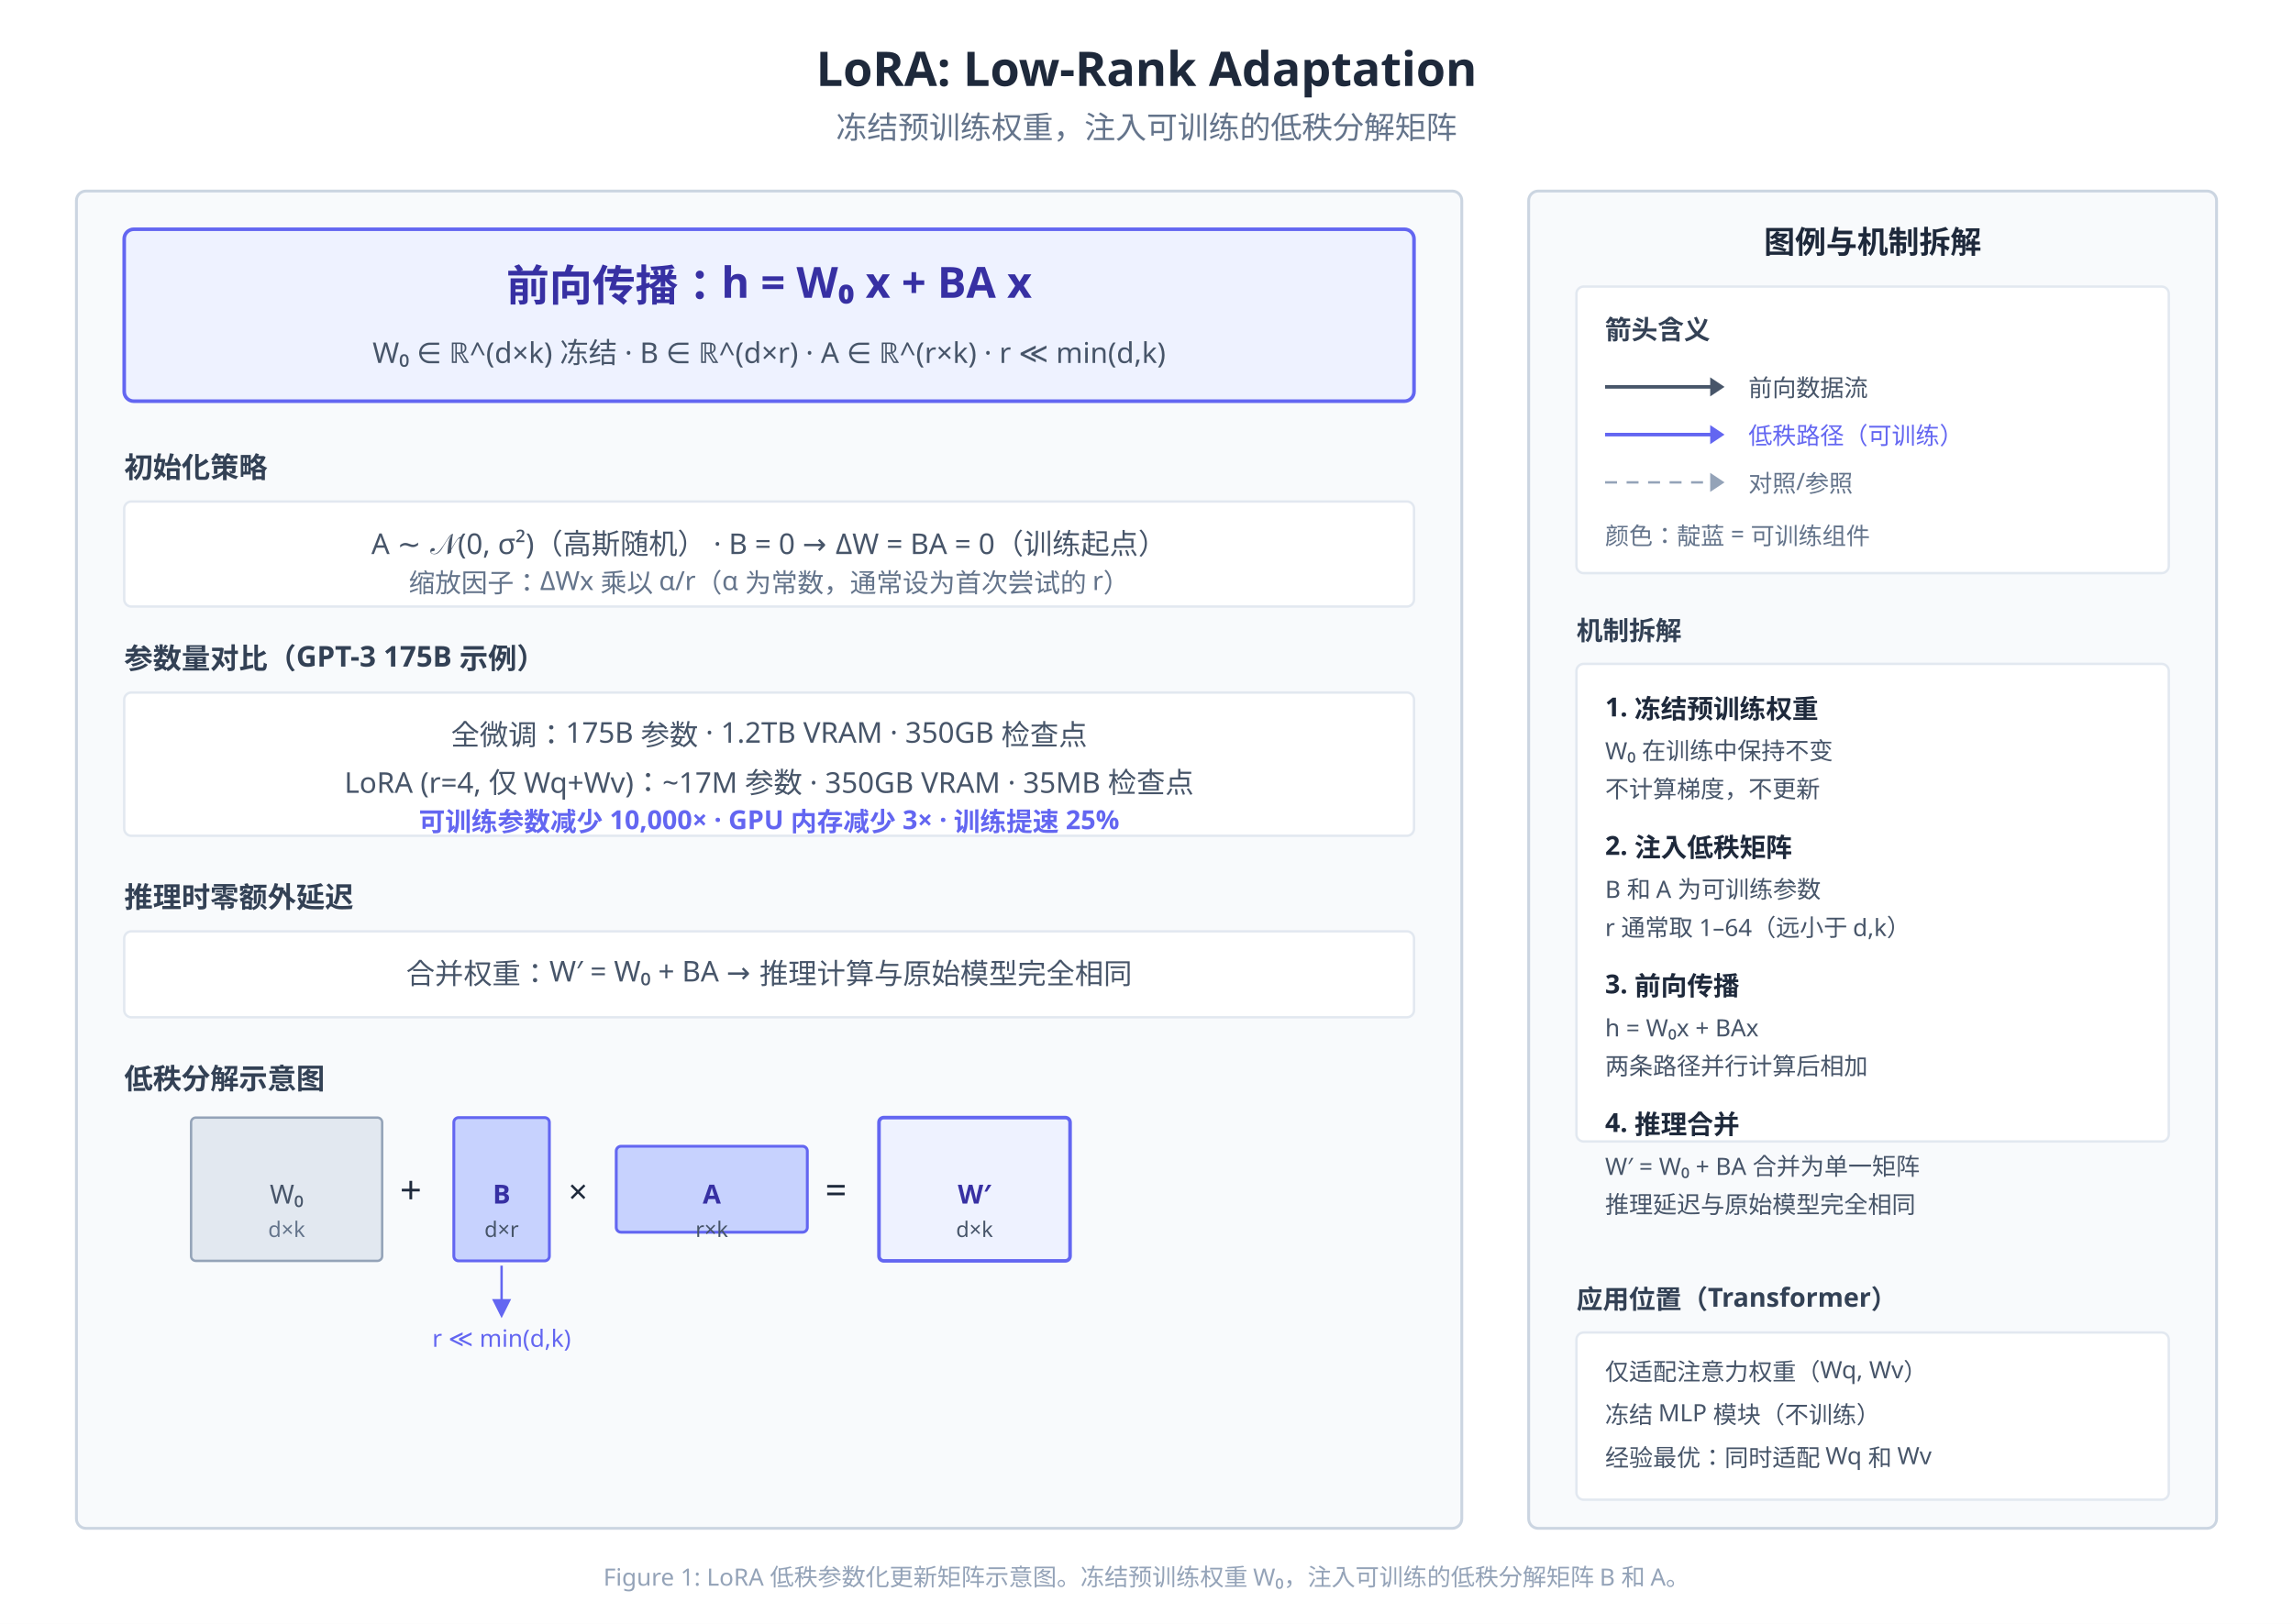
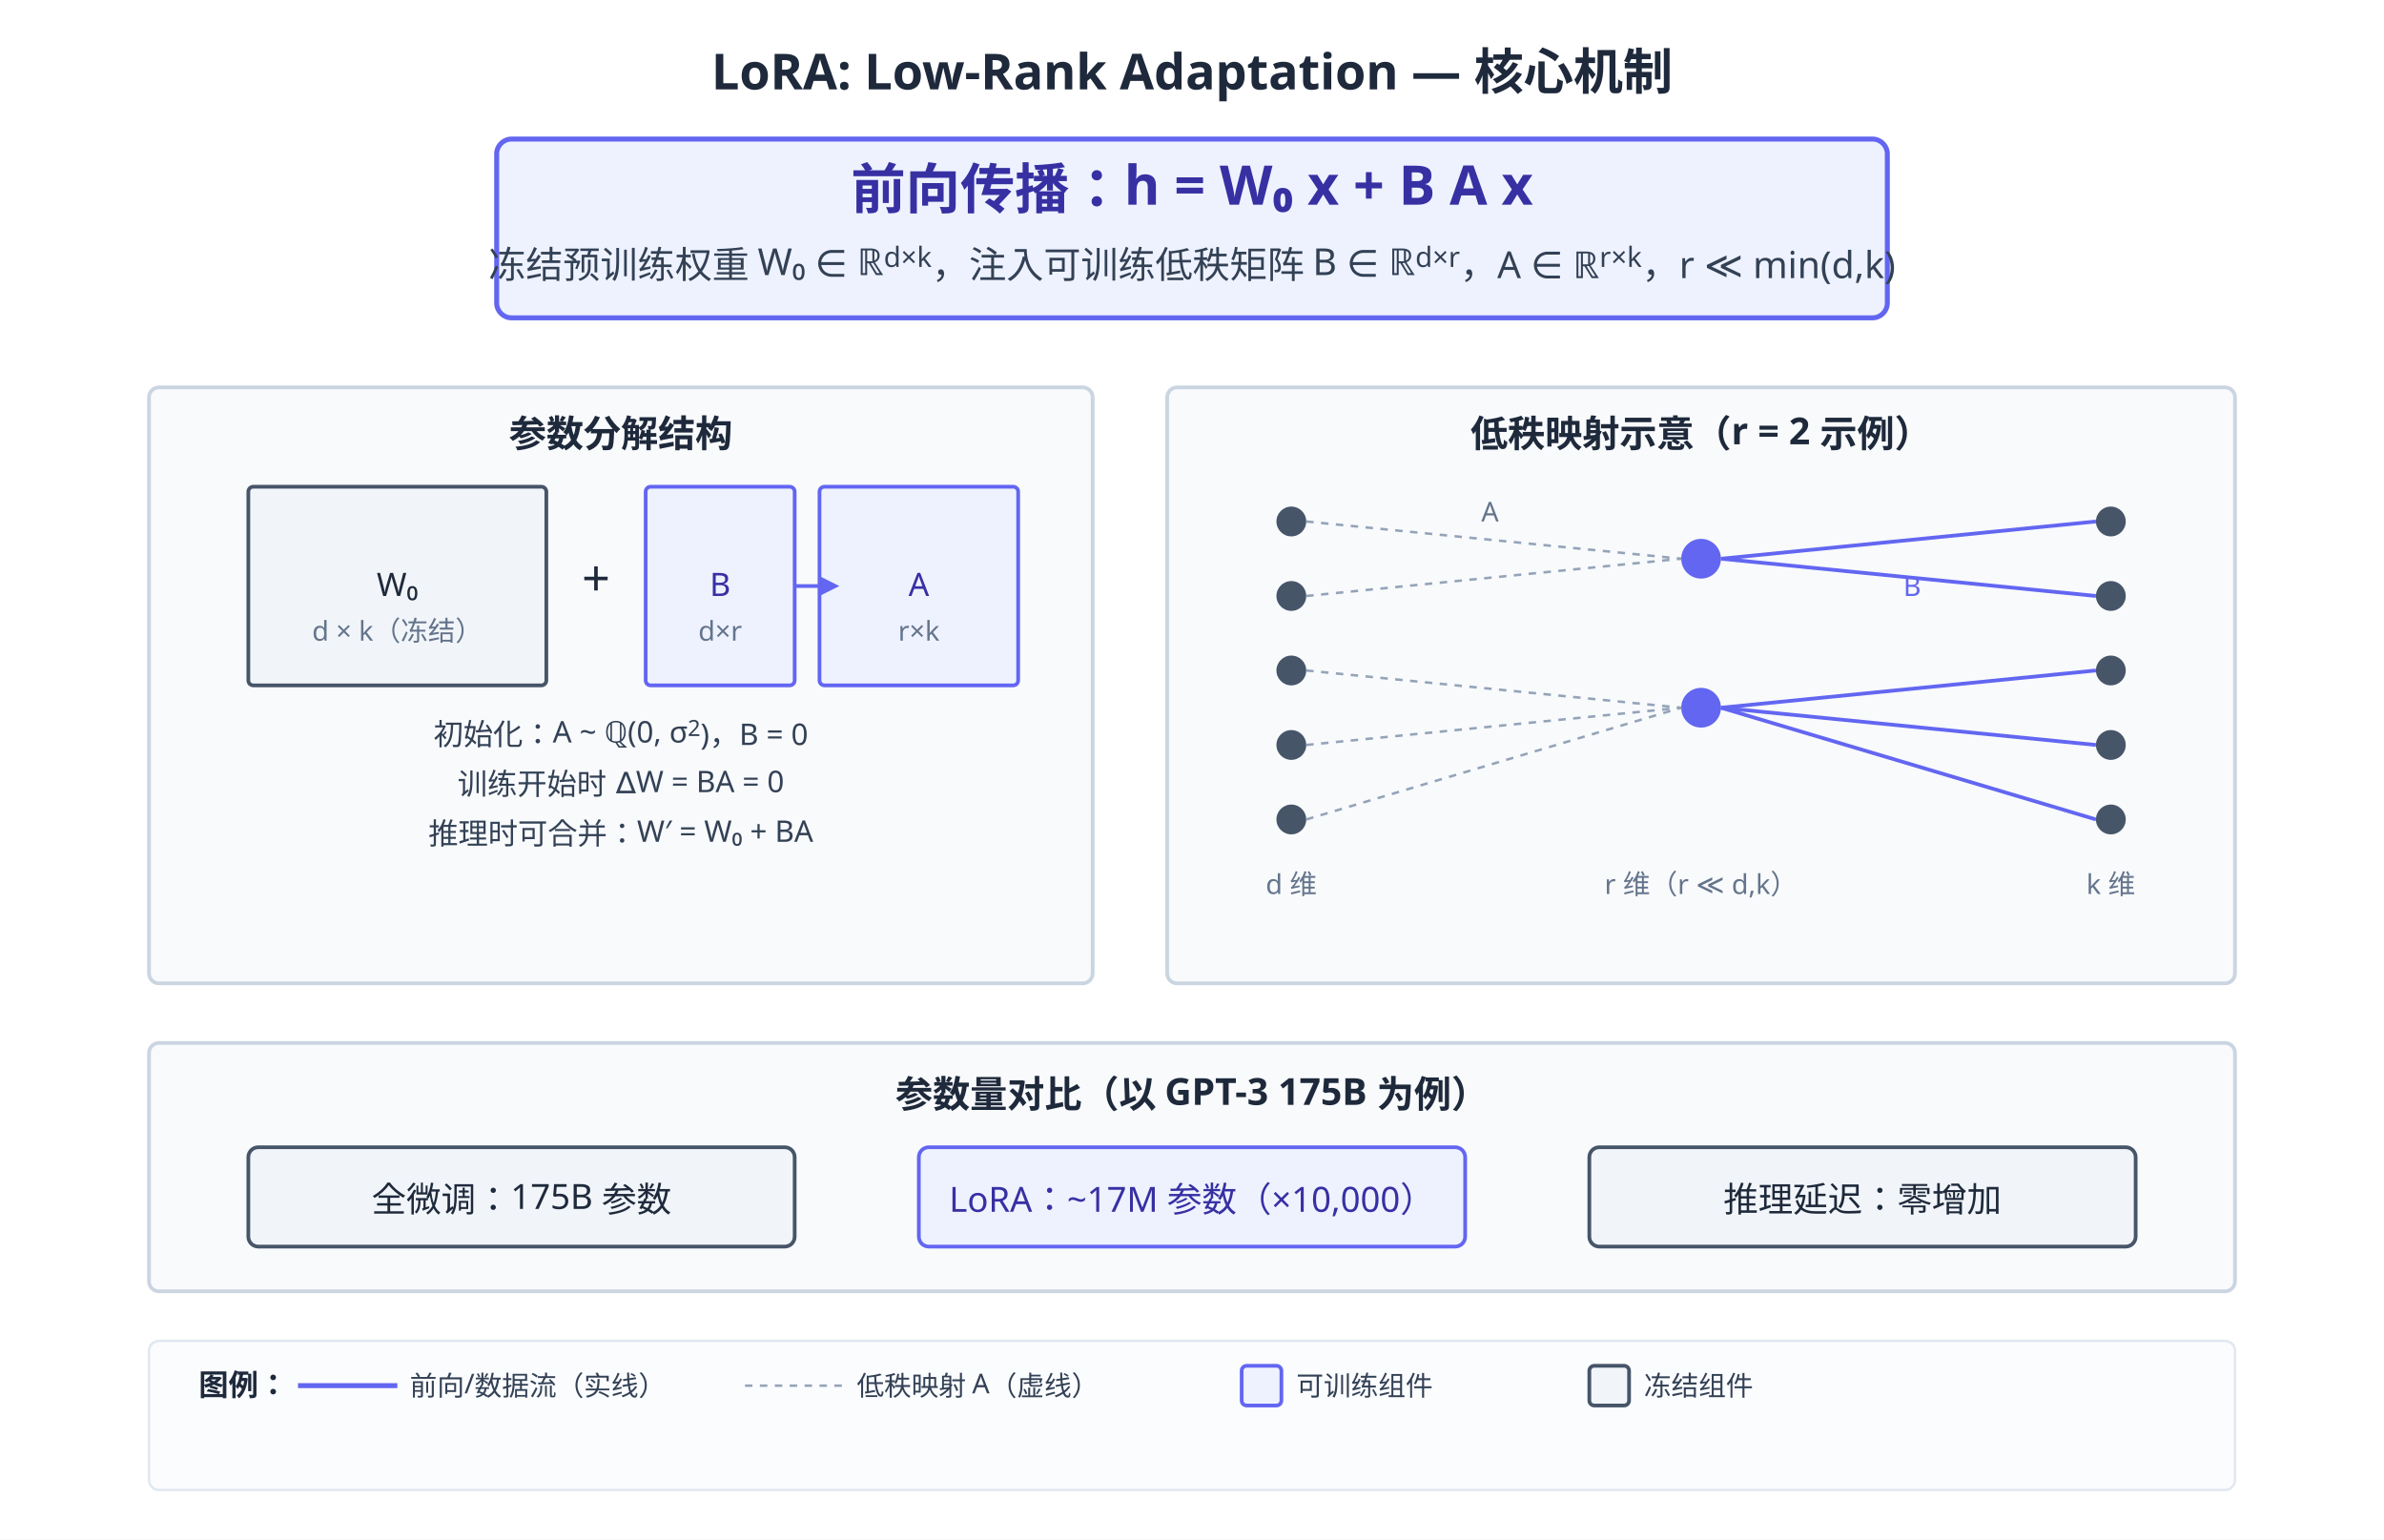
- <svg xmlns="http://www.w3.org/2000/svg" viewBox="0 0 960 680" font-family="'Segoe UI','PingFang SC','Microsoft YaHei',sans-serif" width="960" height="680">
-   <rect x="0" y="0" width="960" height="680" fill="#ffffff" />
-   <text x="480" y="36" text-anchor="middle" font-size="20" font-weight="bold" fill="#1e293b">LoRA: Low-Rank Adaptation</text>
-   <text x="480" y="58" text-anchor="middle" font-size="13" fill="#64748b">冻结预训练权重，注入可训练的低秩分解矩阵</text>
-   <rect x="32" y="80" width="580" height="560" fill="#f8fafc" stroke="#cbd5e1" stroke-width="1.2" rx="4" />
-   <rect x="52" y="96" width="540" height="72" fill="#eef2ff" stroke="#6366f1" stroke-width="1.5" rx="4" />
-   <text x="322" y="126" text-anchor="middle" font-size="18" font-weight="bold" fill="#3730a3">前向传播：h = W₀ x + BA x</text>
-   <text x="322" y="152" text-anchor="middle" font-size="12" fill="#475569">W₀ ∈ ℝ^(d×k) 冻结 · B ∈ ℝ^(d×r) · A ∈ ℝ^(r×k) · r ≪ min(d,k)</text>
-   <text x="52" y="200" font-size="12" fill="#334155" font-weight="bold">初始化策略</text>
-   <rect x="52" y="210" width="540" height="44" fill="#ffffff" stroke="#e2e8f0" stroke-width="1" rx="3" />
-   <text x="322" y="232" text-anchor="middle" font-size="12" fill="#475569">A ∼ 𝒩(0, σ²)（高斯随机） · B = 0 → ΔW = BA = 0（训练起点）</text>
-   <text x="322" y="248" text-anchor="middle" font-size="11" fill="#64748b">缩放因子：ΔWx 乘以 α/r（α 为常数，通常设为首次尝试的 r）</text>
-   <text x="52" y="280" font-size="12" fill="#334155" font-weight="bold">参数量对比（GPT-3 175B 示例）</text>
-   <rect x="52" y="290" width="540" height="60" fill="#ffffff" stroke="#e2e8f0" stroke-width="1" rx="3" />
-   <text x="322" y="312" text-anchor="middle" font-size="12" fill="#475569">全微调：175B 参数 · 1.2TB VRAM · 350GB 检查点</text>
-   <text x="322" y="332" text-anchor="middle" font-size="12" fill="#475569">LoRA (r=4, 仅 Wq+Wv)：~17M 参数 · 350GB VRAM · 35MB 检查点</text>
-   <text x="322" y="348" text-anchor="middle" font-size="11" fill="#6366f1" font-weight="bold">可训练参数减少 10,000× · GPU 内存减少 3× · 训练提速 25%</text>
-   <text x="52" y="380" font-size="12" fill="#334155" font-weight="bold">推理时零额外延迟</text>
-   <rect x="52" y="390" width="540" height="36" fill="#ffffff" stroke="#e2e8f0" stroke-width="1" rx="3" />
-   <text x="322" y="412" text-anchor="middle" font-size="12" fill="#475569">合并权重：W′ = W₀ + BA → 推理计算与原始模型完全相同</text>
-   <text x="52" y="456" font-size="12" fill="#334155" font-weight="bold">低秩分解示意图</text>
-   <rect x="80" y="468" width="80" height="60" fill="#e2e8f0" stroke="#94a3b8" stroke-width="1" rx="2" />
-   <text x="120" y="504" text-anchor="middle" font-size="11" fill="#475569">W₀</text>
-   <text x="120" y="518" text-anchor="middle" font-size="9" fill="#64748b">d×k</text>
-   <text x="172" y="504" text-anchor="middle" font-size="16" fill="#1e293b">+</text>
-   <rect x="190" y="468" width="40" height="60" fill="#c7d2fe" stroke="#6366f1" stroke-width="1.2" rx="2" />
-   <text x="210" y="504" text-anchor="middle" font-size="11" fill="#3730a3" font-weight="bold">B</text>
-   <text x="210" y="518" text-anchor="middle" font-size="9" fill="#475569">d×r</text>
-   <text x="242" y="504" text-anchor="middle" font-size="14" fill="#1e293b">×</text>
-   <rect x="258" y="480" width="80" height="36" fill="#c7d2fe" stroke="#6366f1" stroke-width="1.2" rx="2" />
-   <text x="298" y="504" text-anchor="middle" font-size="11" fill="#3730a3" font-weight="bold">A</text>
-   <text x="298" y="518" text-anchor="middle" font-size="9" fill="#475569">r×k</text>
-   <text x="350" y="504" text-anchor="middle" font-size="16" fill="#1e293b">=</text>
-   <rect x="368" y="468" width="80" height="60" fill="#eef2ff" stroke="#6366f1" stroke-width="1.5" rx="2" />
-   <text x="408" y="504" text-anchor="middle" font-size="11" fill="#3730a3" font-weight="bold">W′</text>
-   <text x="408" y="518" text-anchor="middle" font-size="9" fill="#475569">d×k</text>
-   <line x1="210" y1="530" x2="210" y2="548" stroke="#6366f1" stroke-width="1" />
-   <polygon points="210,552 206,544 214,544" fill="#6366f1" />
-   <text x="210" y="564" text-anchor="middle" font-size="10" fill="#6366f1">r ≪ min(d,k)</text>
-   <rect x="640" y="80" width="288" height="560" fill="#f8fafc" stroke="#cbd5e1" stroke-width="1.2" rx="4" />
-   <text x="784" y="106" text-anchor="middle" font-size="13" font-weight="bold" fill="#1e293b">图例与机制拆解</text>
-   <rect x="660" y="120" width="248" height="120" fill="#ffffff" stroke="#e2e8f0" stroke-width="1" rx="3" />
-   <text x="672" y="142" font-size="11" fill="#334155" font-weight="bold">箭头含义</text>
-   <line x1="672" y1="162" x2="720" y2="162" stroke="#475569" stroke-width="1.5" />
-   <polygon points="722,162 716,158 716,166" fill="#475569" />
-   <text x="732" y="166" font-size="10" fill="#475569">前向数据流</text>
-   <line x1="672" y1="182" x2="720" y2="182" stroke="#6366f1" stroke-width="1.5" />
-   <polygon points="722,182 716,178 716,186" fill="#6366f1" />
-   <text x="732" y="186" font-size="10" fill="#6366f1">低秩路径（可训练）</text>
-   <line x1="672" y1="202" x2="720" y2="202" stroke="#94a3b8" stroke-width="1" stroke-dasharray="5,4" />
-   <polygon points="722,202 716,198 716,206" fill="#94a3b8" />
-   <text x="732" y="206" font-size="10" fill="#64748b">对照/参照</text>
-   <text x="672" y="228" font-size="10" fill="#64748b">颜色：靛蓝 = 可训练组件</text>
-   <text x="660" y="268" font-size="11" fill="#334155" font-weight="bold">机制拆解</text>
-   <rect x="660" y="278" width="248" height="200" fill="#ffffff" stroke="#e2e8f0" stroke-width="1" rx="3" />
-   <text x="672" y="300" font-size="11" fill="#1e293b" font-weight="bold">1. 冻结预训练权重</text>
-   <text x="672" y="318" font-size="10" fill="#475569">W₀ 在训练中保持不变</text>
-   <text x="672" y="334" font-size="10" fill="#475569">不计算梯度，不更新</text>
-   <text x="672" y="358" font-size="11" fill="#1e293b" font-weight="bold">2. 注入低秩矩阵</text>
-   <text x="672" y="376" font-size="10" fill="#475569">B 和 A 为可训练参数</text>
-   <text x="672" y="392" font-size="10" fill="#475569">r 通常取 1–64（远小于 d,k）</text>
-   <text x="672" y="416" font-size="11" fill="#1e293b" font-weight="bold">3. 前向传播</text>
-   <text x="672" y="434" font-size="10" fill="#475569">h = W₀x + BAx</text>
-   <text x="672" y="450" font-size="10" fill="#475569">两条路径并行计算后相加</text>
-   <text x="672" y="474" font-size="11" fill="#1e293b" font-weight="bold">4. 推理合并</text>
-   <text x="672" y="492" font-size="10" fill="#475569">W′ = W₀ + BA 合并为单一矩阵</text>
-   <text x="672" y="508" font-size="10" fill="#475569">推理延迟与原始模型完全相同</text>
-   <text x="660" y="548" font-size="11" fill="#334155" font-weight="bold">应用位置（Transformer）</text>
-   <rect x="660" y="558" width="248" height="70" fill="#ffffff" stroke="#e2e8f0" stroke-width="1" rx="3" />
-   <text x="672" y="578" font-size="10" fill="#475569">仅适配注意力权重（Wq, Wv）</text>
-   <text x="672" y="596" font-size="10" fill="#475569">冻结 MLP 模块（不训练）</text>
-   <text x="672" y="614" font-size="10" fill="#475569">经验最优：同时适配 Wq 和 Wv</text>
-   <text x="480" y="664" text-anchor="middle" font-size="10" fill="#94a3b8">Figure 1: LoRA 低秩参数化更新矩阵示意图。冻结预训练权重 W₀，注入可训练的低秩分解矩阵 B 和 A。</text>
+ <svg xmlns="http://www.w3.org/2000/svg" viewBox="0 0 960 620" font-family="'Segoe UI','PingFang SC','Microsoft YaHei',sans-serif" width="960" height="620">
+   <rect x="0" y="0" width="960" height="620" fill="#ffffff" />
+   <text x="480" y="36" font-size="20" font-weight="bold" fill="#1e293b" text-anchor="middle">LoRA: Low-Rank Adaptation — 核心机制</text>
+   <rect x="200" y="56" width="560" height="72" rx="6" fill="#eef2ff" stroke="#6366f1" stroke-width="2" />
+   <text x="480" y="84" font-size="22" font-weight="bold" fill="#3730a3" text-anchor="middle">前向传播：h = W₀ x + B A x</text>
+   <text x="480" y="112" font-size="15" fill="#334155" text-anchor="middle">冻结预训练权重 W₀ ∈ ℝ<tspan baseline-shift="super" font-size="75%">d×k</tspan>，注入可训练低秩矩阵 B ∈ ℝ<tspan baseline-shift="super" font-size="75%">d×r</tspan>，A ∈ ℝ<tspan baseline-shift="super" font-size="75%">r×k</tspan>，r ≪ min(d,k)</text>
+   <rect x="60" y="156" width="380" height="240" rx="4" fill="#f8fafc" stroke="#cbd5e1" stroke-width="1.5" />
+   <text x="250" y="180" font-size="15" font-weight="bold" fill="#1e293b" text-anchor="middle">参数分解结构</text>
+   <rect x="100" y="196" width="120" height="80" rx="2" fill="#f1f5f9" stroke="#475569" stroke-width="1.5" />
+   <text x="160" y="240" font-size="13" fill="#1e293b" text-anchor="middle">W₀</text>
+   <text x="160" y="258" font-size="11" fill="#64748b" text-anchor="middle">d × k（冻结）</text>
+   <text x="240" y="240" font-size="20" fill="#1e293b" text-anchor="middle">+</text>
+   <rect x="260" y="196" width="60" height="80" rx="2" fill="#eef2ff" stroke="#6366f1" stroke-width="1.5" />
+   <text x="290" y="240" font-size="13" fill="#3730a3" text-anchor="middle">B</text>
+   <text x="290" y="258" font-size="11" fill="#64748b" text-anchor="middle">d×r</text>
+   <rect x="330" y="196" width="80" height="80" rx="2" fill="#eef2ff" stroke="#6366f1" stroke-width="1.5" />
+   <text x="370" y="240" font-size="13" fill="#3730a3" text-anchor="middle">A</text>
+   <text x="370" y="258" font-size="11" fill="#64748b" text-anchor="middle">r×k</text>
+   <line x1="320" y1="236" x2="330" y2="236" stroke="#6366f1" stroke-width="1.5" />
+   <polygon points="330,232 338,236 330,240" fill="#6366f1" />
+   <text x="250" y="300" font-size="12" fill="#334155" text-anchor="middle">初始化：A ~ ℚ(0, σ<tspan baseline-shift="super" font-size="75%">2</tspan>)，B = 0</text>
+   <text x="250" y="320" font-size="12" fill="#334155" text-anchor="middle">训练开始时 ∆W = BA = 0</text>
+   <text x="250" y="340" font-size="12" fill="#334155" text-anchor="middle">推理时可合并：W′ = W₀ + BA</text>
+   <rect x="470" y="156" width="430" height="240" rx="4" fill="#f8fafc" stroke="#cbd5e1" stroke-width="1.5" />
+   <text x="685" y="180" font-size="15" font-weight="bold" fill="#1e293b" text-anchor="middle">低秩映射示意（r = 2 示例）</text>
+   <circle cx="520" cy="210" r="6" fill="#475569" />
+   <circle cx="520" cy="240" r="6" fill="#475569" />
+   <circle cx="520" cy="270" r="6" fill="#475569" />
+   <circle cx="520" cy="300" r="6" fill="#475569" />
+   <circle cx="520" cy="330" r="6" fill="#475569" />
+   <text x="520" y="360" font-size="11" fill="#64748b" text-anchor="middle">d 维</text>
+   <circle cx="685" cy="225" r="8" fill="#6366f1" />
+   <circle cx="685" cy="285" r="8" fill="#6366f1" />
+   <text x="685" y="360" font-size="11" fill="#64748b" text-anchor="middle">r 维（r ≪ d,k）</text>
+   <circle cx="850" cy="210" r="6" fill="#475569" />
+   <circle cx="850" cy="240" r="6" fill="#475569" />
+   <circle cx="850" cy="270" r="6" fill="#475569" />
+   <circle cx="850" cy="300" r="6" fill="#475569" />
+   <circle cx="850" cy="330" r="6" fill="#475569" />
+   <text x="850" y="360" font-size="11" fill="#64748b" text-anchor="middle">k 维</text>
+   <line x1="526" y1="210" x2="677" y2="225" stroke="#94a3b8" stroke-width="1" stroke-dasharray="3,3" />
+   <line x1="526" y1="240" x2="677" y2="225" stroke="#94a3b8" stroke-width="1" stroke-dasharray="3,3" />
+   <line x1="526" y1="270" x2="677" y2="285" stroke="#94a3b8" stroke-width="1" stroke-dasharray="3,3" />
+   <line x1="526" y1="300" x2="677" y2="285" stroke="#94a3b8" stroke-width="1" stroke-dasharray="3,3" />
+   <line x1="526" y1="330" x2="677" y2="285" stroke="#94a3b8" stroke-width="1" stroke-dasharray="3,3" />
+   <line x1="693" y1="225" x2="844" y2="210" stroke="#6366f1" stroke-width="1.5" />
+   <line x1="693" y1="225" x2="844" y2="240" stroke="#6366f1" stroke-width="1.5" />
+   <line x1="693" y1="285" x2="844" y2="270" stroke="#6366f1" stroke-width="1.5" />
+   <line x1="693" y1="285" x2="844" y2="300" stroke="#6366f1" stroke-width="1.5" />
+   <line x1="693" y1="285" x2="844" y2="330" stroke="#6366f1" stroke-width="1.5" />
+   <text x="600" y="210" font-size="11" fill="#64748b" text-anchor="middle">A</text>
+   <text x="770" y="240" font-size="11" fill="#6366f1" text-anchor="middle">B</text>
+   <rect x="60" y="420" width="840" height="100" rx="4" fill="#f8fafc" stroke="#cbd5e1" stroke-width="1.5" />
+   <text x="480" y="446" font-size="15" font-weight="bold" fill="#1e293b" text-anchor="middle">参数量对比（以 GPT-3 175B 为例）</text>
+   <rect x="100" y="462" width="220" height="40" rx="4" fill="#f1f5f9" stroke="#475569" stroke-width="1.5" />
+   <text x="210" y="488" font-size="14" fill="#1e293b" text-anchor="middle">全微调：175B 参数</text>
+   <rect x="370" y="462" width="220" height="40" rx="4" fill="#eef2ff" stroke="#6366f1" stroke-width="1.5" />
+   <text x="480" y="488" font-size="14" fill="#3730a3" text-anchor="middle">LoRA：~17M 参数（×10,000）</text>
+   <rect x="640" y="462" width="220" height="40" rx="4" fill="#f1f5f9" stroke="#475569" stroke-width="1.5" />
+   <text x="750" y="488" font-size="14" fill="#1e293b" text-anchor="middle">推理延迟：零增加</text>
+   <rect x="60" y="540" width="840" height="60" rx="4" fill="#fbfcfe" stroke="#e2e8f0" stroke-width="1" />
+   <text x="80" y="562" font-size="12" font-weight="bold" fill="#1e293b">图例：</text>
+   <line x1="120" y1="558" x2="160" y2="558" stroke="#6366f1" stroke-width="2" />
+   <text x="165" y="562" font-size="11" fill="#334155">前向/数据流（实线）</text>
+   <line x1="300" y1="558" x2="340" y2="558" stroke="#94a3b8" stroke-width="1" stroke-dasharray="3,3" />
+   <text x="345" y="562" font-size="11" fill="#334155">低秩映射 A（虚线）</text>
+   <rect x="500" y="550" width="16" height="16" rx="2" fill="#eef2ff" stroke="#6366f1" stroke-width="1.5" />
+   <text x="522" y="562" font-size="11" fill="#334155">可训练组件</text>
+   <rect x="640" y="550" width="16" height="16" rx="2" fill="#f1f5f9" stroke="#475569" stroke-width="1.5" />
+   <text x="662" y="562" font-size="11" fill="#334155">冻结组件</text>
</svg>
